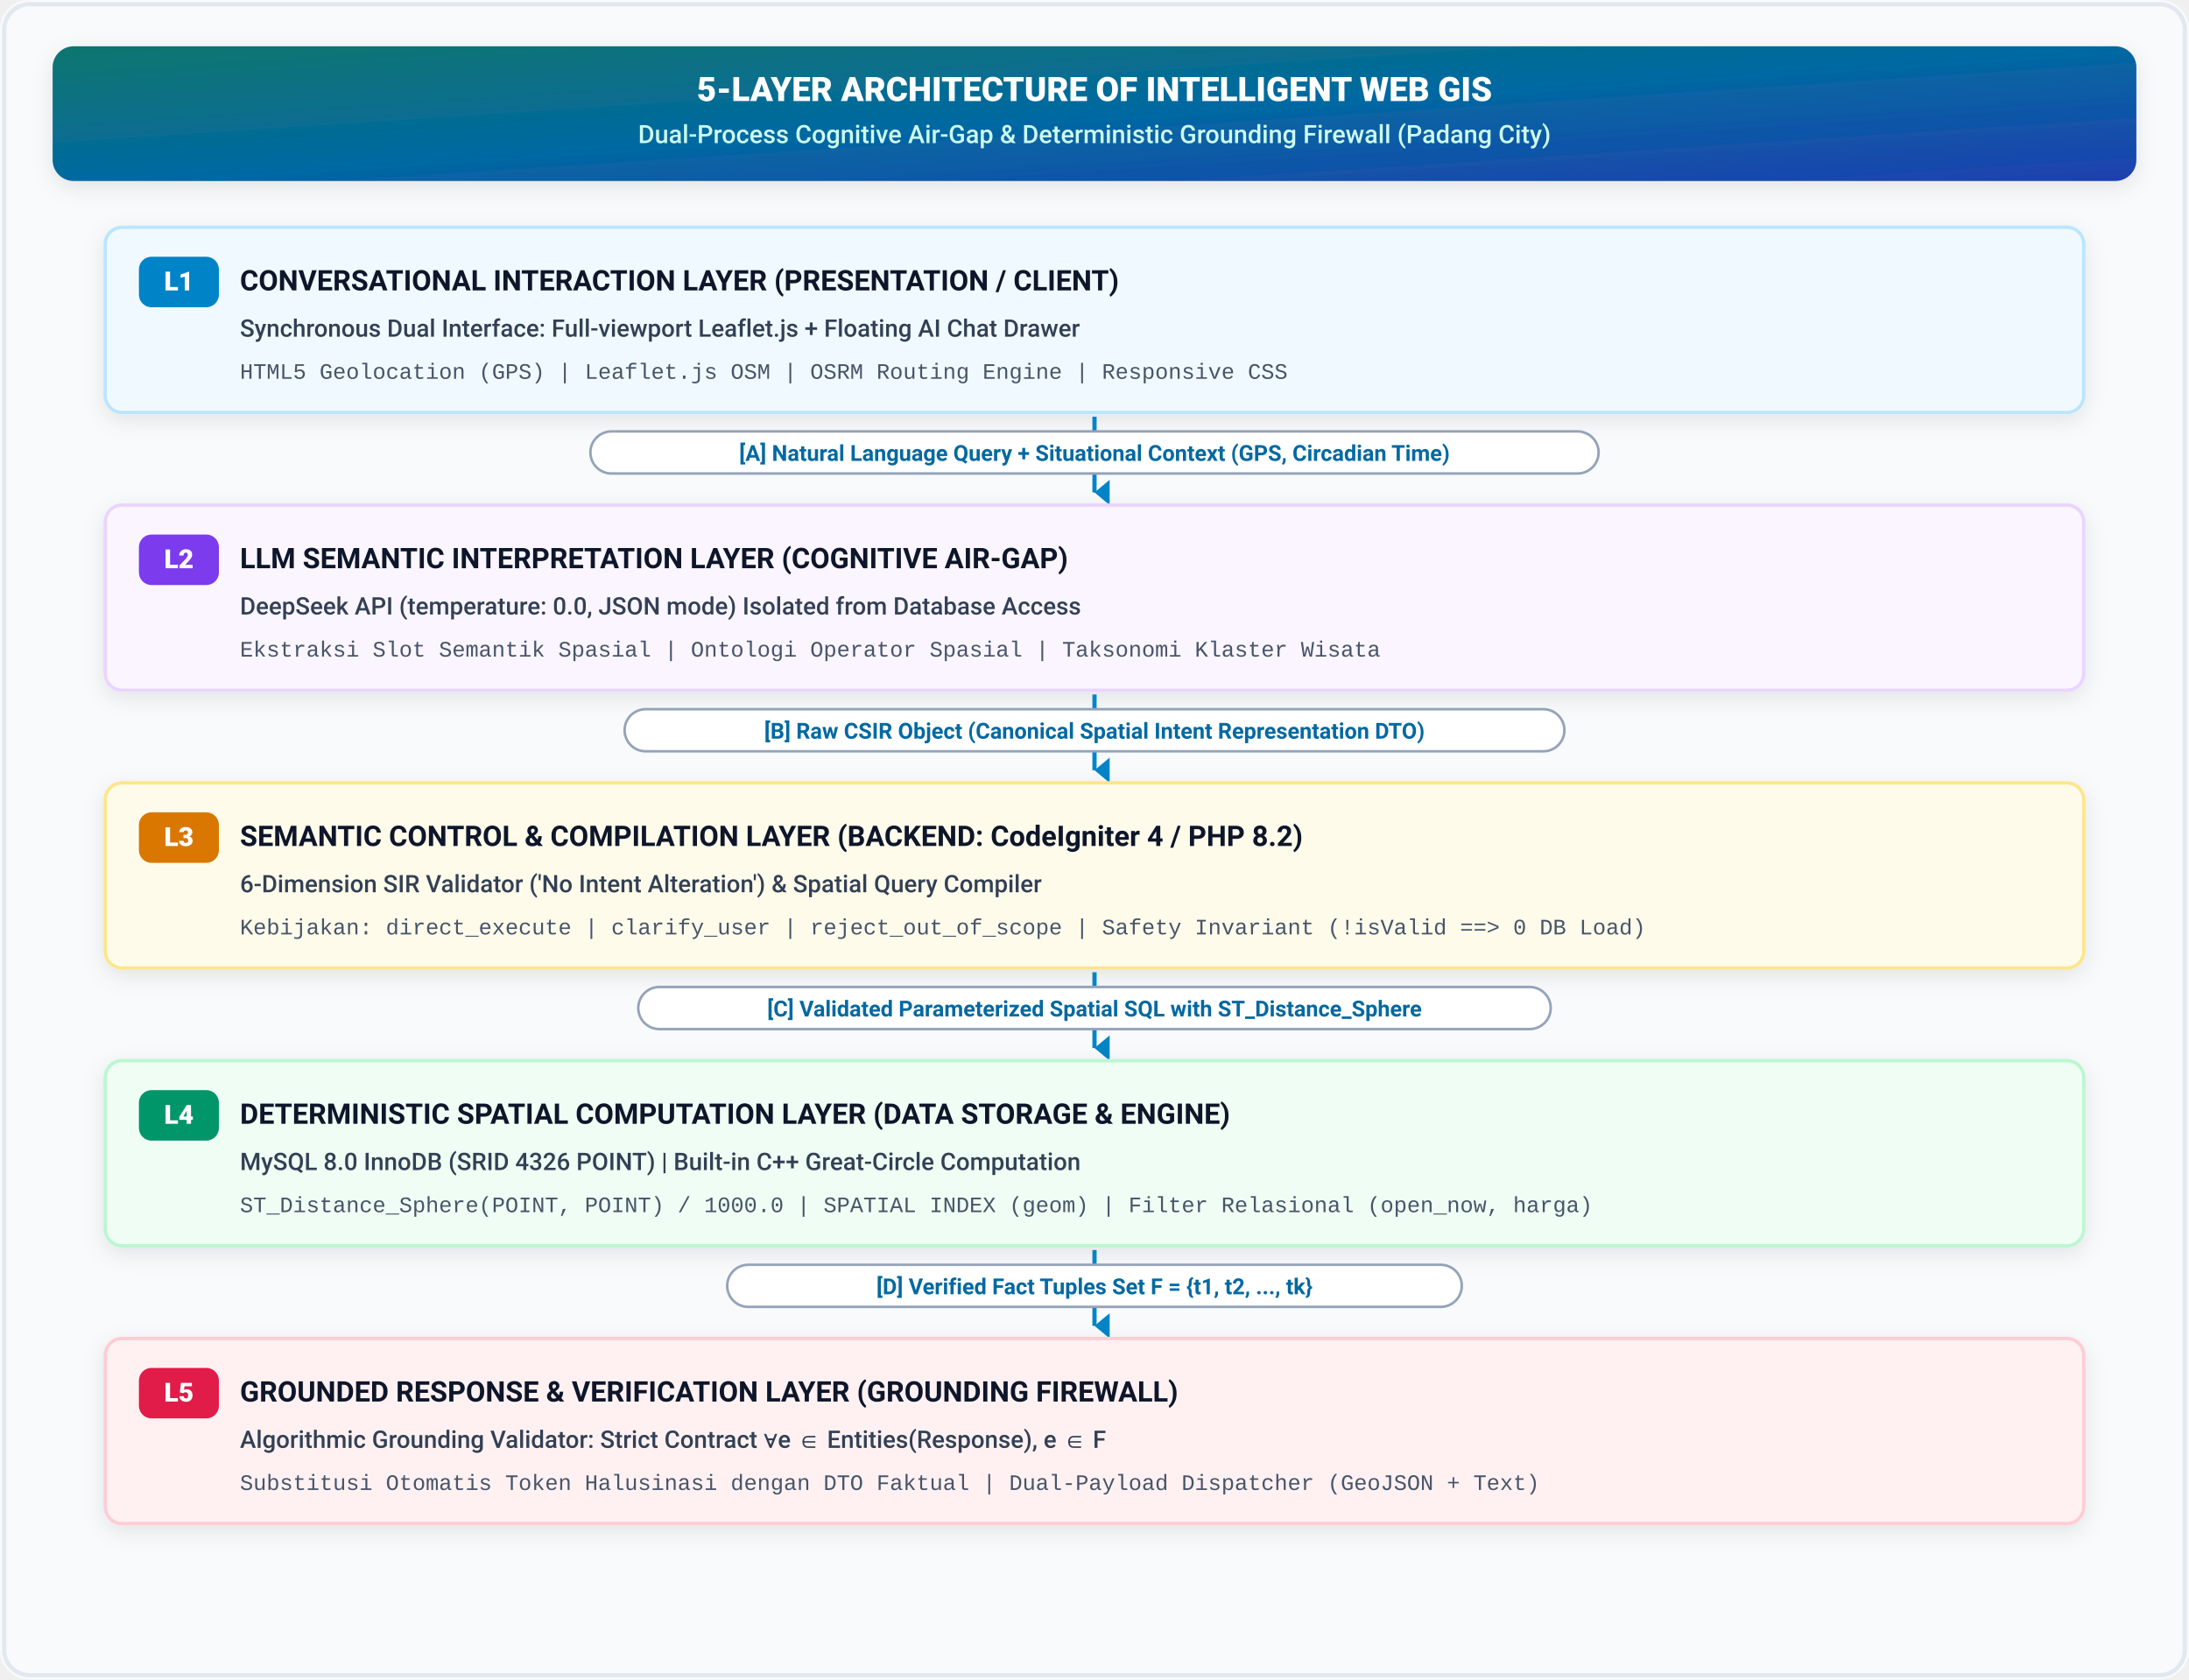
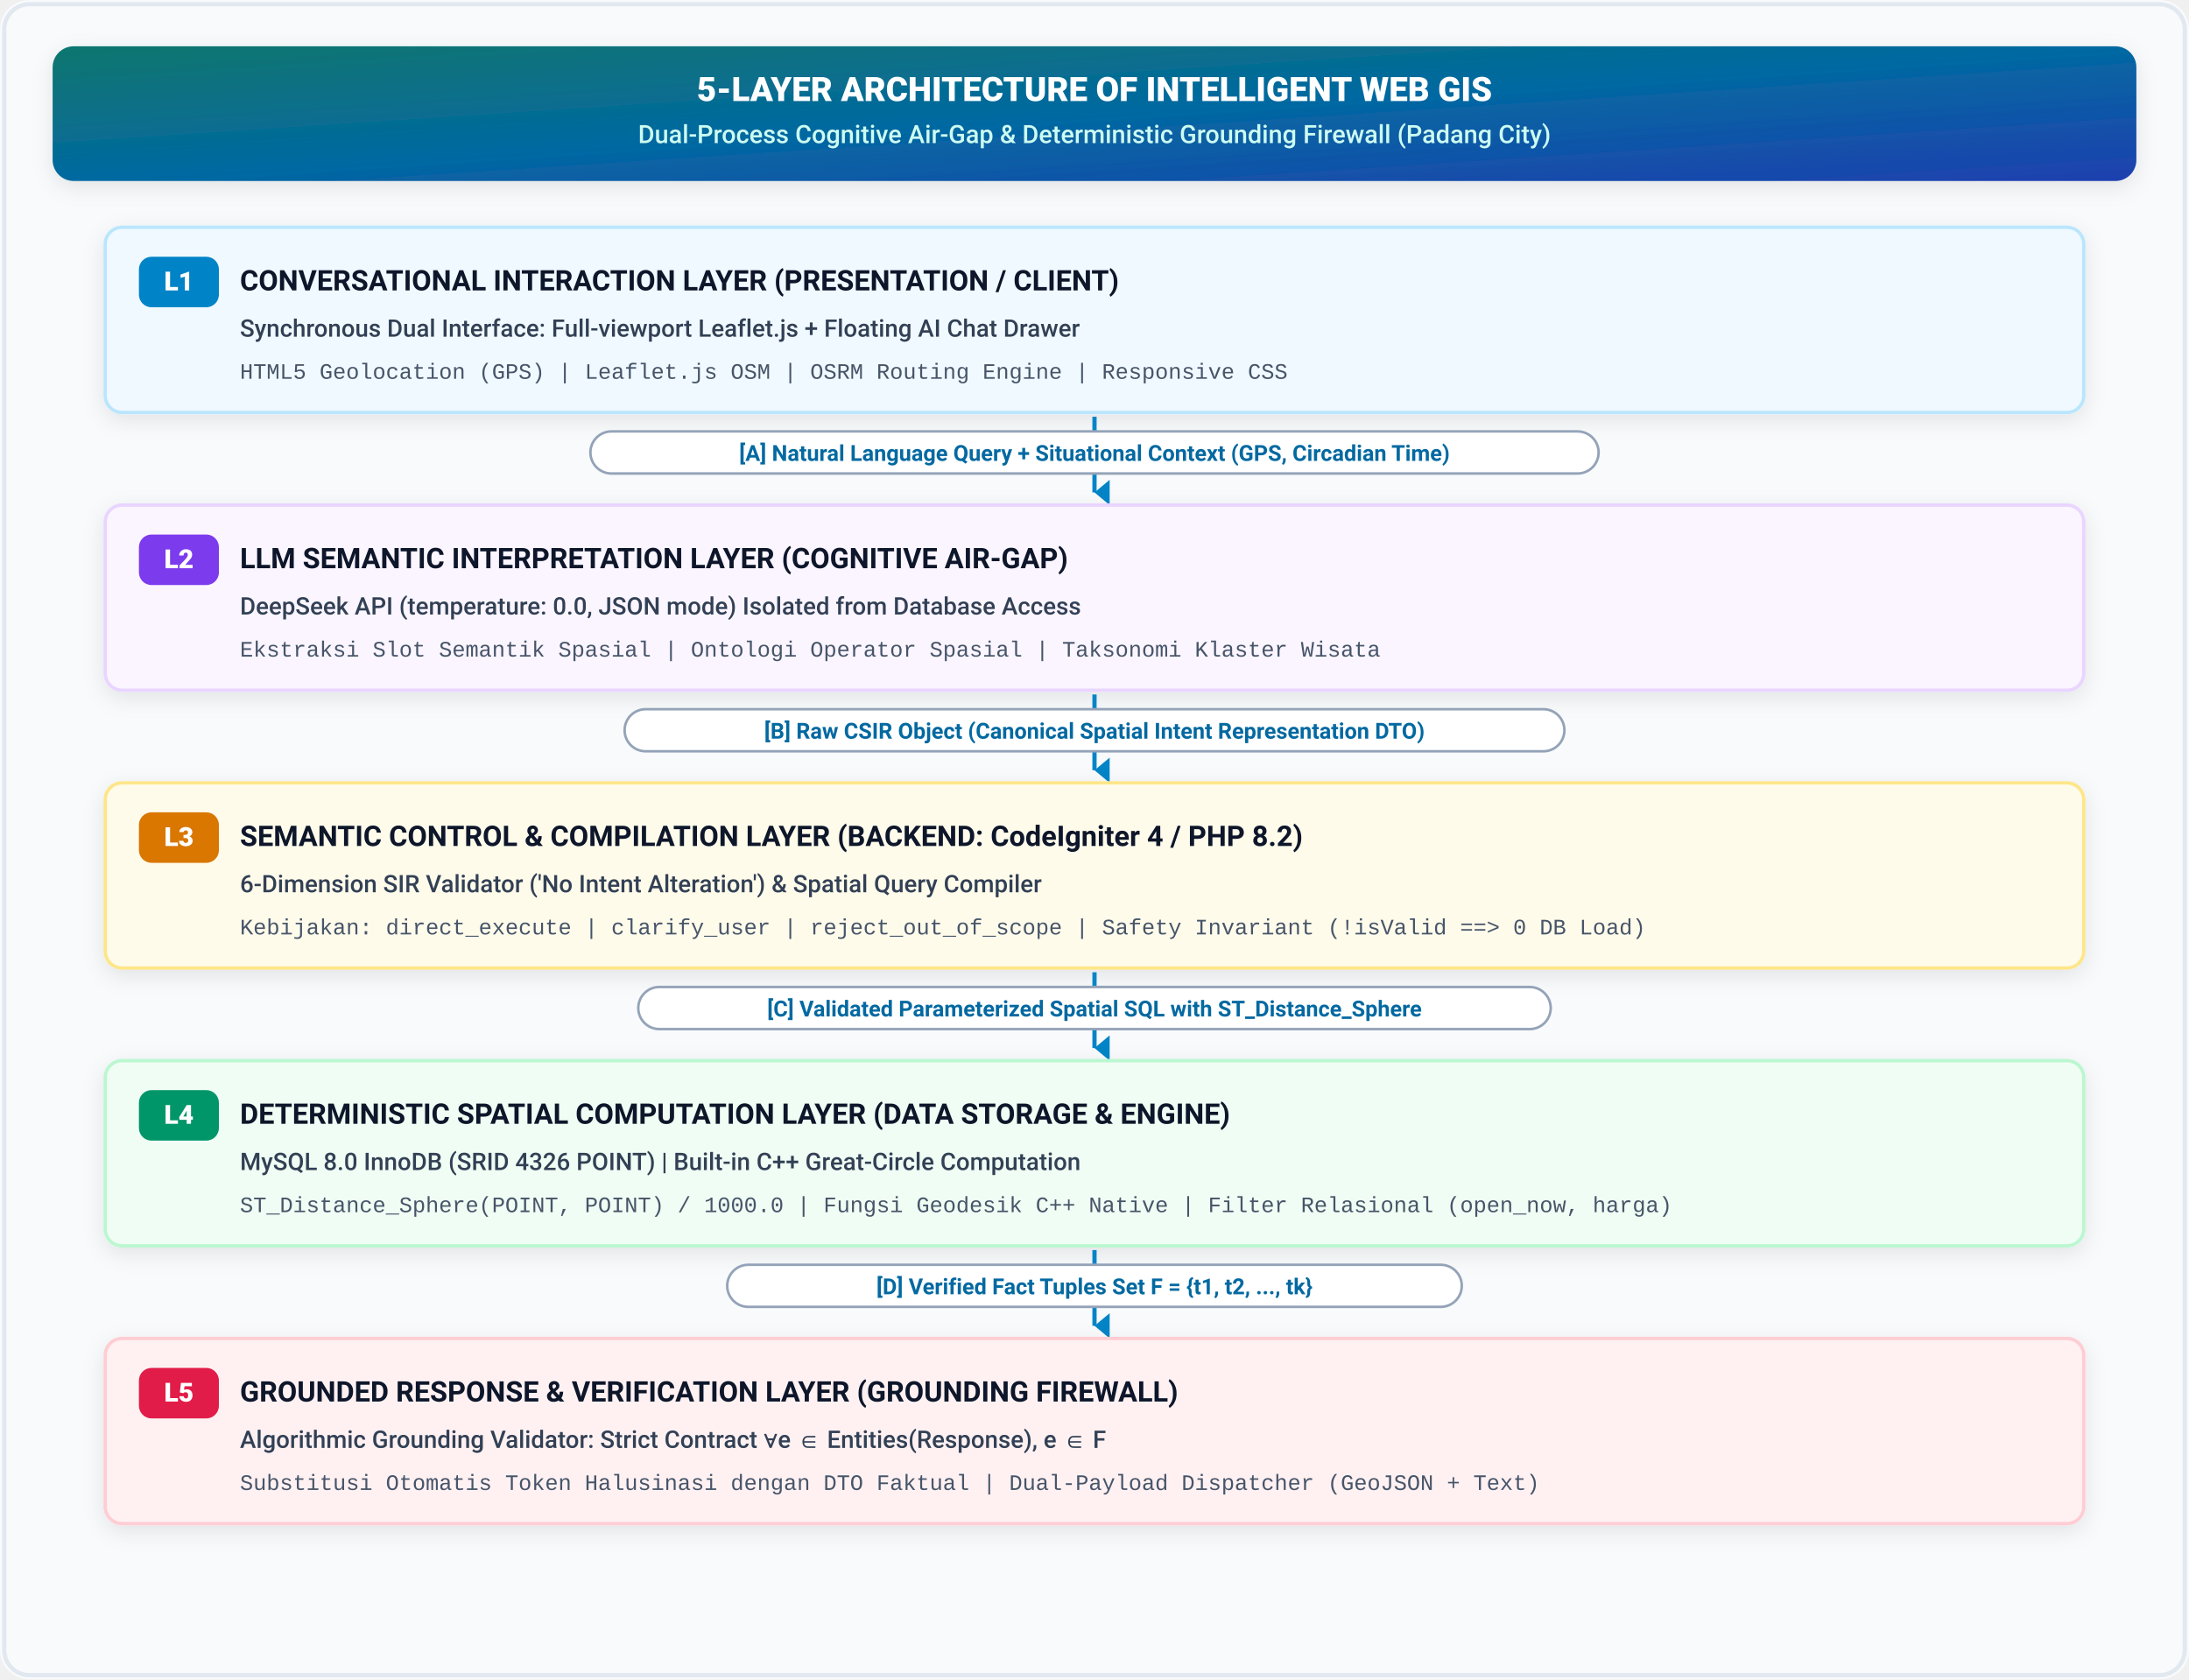
<svg xmlns="http://www.w3.org/2000/svg" viewBox="0 0 1040 798" width="1040" height="798">
  <defs>
    <linearGradient id="archHeader" x1="0%" y1="0%" x2="100%" y2="100%">
      <stop offset="0%" stop-color="#0f766e" />
      <stop offset="50%" stop-color="#0369a1" />
      <stop offset="100%" stop-color="#1e40af" />
    </linearGradient>
    <filter id="archShadow" x="-2%" y="-4%" width="104%" height="112%" filterUnits="userSpaceOnUse">
      <feDropShadow dx="0" dy="3" stdDeviation="5" flood-color="#0f172a" flood-opacity="0.09" />
    </filter>
    <marker id="archArrow" viewBox="0 0 10 10" refX="5" refY="8" markerWidth="6" markerHeight="6" orient="auto">
      <path d="M 0 2 L 5 8 L 10 2 z" fill="#0284c7" />
    </marker>
  </defs>
  <style>
    .font-base { font-family: -apple-system, BlinkMacSystemFont, "Segoe UI", Roboto, Helvetica, Arial, sans-serif; }
    .layer-title { font-weight: 700; font-size: 13.5px; fill: #0f172a; }
    .layer-sub { font-weight: 500; font-size: 11.5px; fill: #334155; }
    .layer-tech { font-family: "Courier New", monospace; font-size: 10.5px; fill: #475569; }
    .arrow-text { font-weight: 600; font-size: 10.5px; fill: #0369a1; }
  </style>
  <rect width="100%" height="100%" fill="#f8fafc" rx="14" />
  <rect x="2" y="2" width="1036" height="794" fill="none" stroke="#e2e8f0" stroke-width="2" rx="12" />
  <g filter="url(#archShadow)">
    <rect x="25" y="22" width="990" height="64" rx="10" fill="url(#archHeader)" />
    <text x="520.0" y="48" text-anchor="middle" class="font-base" font-weight="800" font-size="16px" fill="#ffffff">5-LAYER ARCHITECTURE OF INTELLIGENT WEB GIS</text>
    <text x="520.0" y="68" text-anchor="middle" class="font-base" font-weight="500" font-size="12px" fill="#ccfbf1">Dual-Process Cognitive Air-Gap &amp; Deterministic Grounding Firewall (Padang City)</text>
  </g>
  <g filter="url(#archShadow)">
    <rect x="50" y="108" width="940" height="88" rx="8" fill="#f0f9ff" stroke="#bae6fd" stroke-width="1.6" />
    <rect x="66" y="122" width="38" height="24" rx="6" fill="#0284c7" />
    <text x="85" y="138" text-anchor="middle" class="font-base" font-weight="800" font-size="12.5px" fill="#ffffff">L1</text>
    <text x="114" y="138" class="font-base layer-title">CONVERSATIONAL INTERACTION LAYER (PRESENTATION / CLIENT)</text>
    <text x="114" y="160" class="font-base layer-sub">Synchronous Dual Interface: Full-viewport Leaflet.js + Floating AI Chat Drawer</text>
    <text x="114" y="180" class="font-base layer-tech">HTML5 Geolocation (GPS) | Leaflet.js OSM | OSRM Routing Engine | Responsive CSS</text>
  </g>
  <line x1="520.0" y1="198" x2="520.0" y2="234" stroke="#0284c7" stroke-width="2" marker-end="url(#archArrow)" />
  <rect x="280.5" y="205.0" width="479.0" height="20" rx="10" fill="#ffffff" stroke="#94a3b8" stroke-width="1.2" />
  <text x="520.0" y="219.0" text-anchor="middle" class="font-base arrow-text">[A] Natural Language Query + Situational Context (GPS, Circadian Time)</text>
  <g filter="url(#archShadow)">
    <rect x="50" y="240" width="940" height="88" rx="8" fill="#faf5ff" stroke="#e9d5ff" stroke-width="1.6" />
    <rect x="66" y="254" width="38" height="24" rx="6" fill="#7c3aed" />
    <text x="85" y="270" text-anchor="middle" class="font-base" font-weight="800" font-size="12.5px" fill="#ffffff">L2</text>
    <text x="114" y="270" class="font-base layer-title">LLM SEMANTIC INTERPRETATION LAYER (COGNITIVE AIR-GAP)</text>
    <text x="114" y="292" class="font-base layer-sub">DeepSeek API (temperature: 0.0, JSON mode) Isolated from Database Access</text>
    <text x="114" y="312" class="font-base layer-tech">Ekstraksi Slot Semantik Spasial | Ontologi Operator Spasial | Taksonomi Klaster Wisata</text>
  </g>
  <line x1="520.0" y1="330" x2="520.0" y2="366" stroke="#0284c7" stroke-width="2" marker-end="url(#archArrow)" />
  <rect x="296.75" y="337.0" width="446.5" height="20" rx="10" fill="#ffffff" stroke="#94a3b8" stroke-width="1.2" />
  <text x="520.0" y="351.0" text-anchor="middle" class="font-base arrow-text">[B] Raw CSIR Object (Canonical Spatial Intent Representation DTO)</text>
  <g filter="url(#archShadow)">
    <rect x="50" y="372" width="940" height="88" rx="8" fill="#fffbeb" stroke="#fde68a" stroke-width="1.6" />
    <rect x="66" y="386" width="38" height="24" rx="6" fill="#d97706" />
    <text x="85" y="402" text-anchor="middle" class="font-base" font-weight="800" font-size="12.5px" fill="#ffffff">L3</text>
    <text x="114" y="402" class="font-base layer-title">SEMANTIC CONTROL &amp; COMPILATION LAYER (BACKEND: CodeIgniter 4 / PHP 8.2)</text>
    <text x="114" y="424" class="font-base layer-sub">6-Dimension SIR Validator ('No Intent Alteration') &amp; Spatial Query Compiler</text>
    <text x="114" y="444" class="font-base layer-tech">Kebijakan: direct_execute | clarify_user | reject_out_of_scope | Safety Invariant (!isValid ==&gt; 0 DB Load)</text>
  </g>
  <line x1="520.0" y1="462" x2="520.0" y2="498" stroke="#0284c7" stroke-width="2" marker-end="url(#archArrow)" />
  <rect x="303.25" y="469.0" width="433.5" height="20" rx="10" fill="#ffffff" stroke="#94a3b8" stroke-width="1.2" />
  <text x="520.0" y="483.0" text-anchor="middle" class="font-base arrow-text">[C] Validated Parameterized Spatial SQL with ST_Distance_Sphere</text>
  <g filter="url(#archShadow)">
    <rect x="50" y="504" width="940" height="88" rx="8" fill="#f0fdf4" stroke="#bbf7d0" stroke-width="1.6" />
    <rect x="66" y="518" width="38" height="24" rx="6" fill="#059669" />
    <text x="85" y="534" text-anchor="middle" class="font-base" font-weight="800" font-size="12.5px" fill="#ffffff">L4</text>
    <text x="114" y="534" class="font-base layer-title">DETERMINISTIC SPATIAL COMPUTATION LAYER (DATA STORAGE &amp; ENGINE)</text>
    <text x="114" y="556" class="font-base layer-sub">MySQL 8.0 InnoDB (SRID 4326 POINT) | Built-in C++ Great-Circle Computation</text>
-     <text x="114" y="576" class="font-base layer-tech">ST_Distance_Sphere(POINT, POINT) / 1000.0 | SPATIAL INDEX (geom) | Filter Relasional (open_now, harga)</text>
+     <text x="114" y="576" class="font-base layer-tech">ST_Distance_Sphere(POINT, POINT) / 1000.0 | Fungsi Geodesik C++ Native | Filter Relasional (open_now, harga)</text>
  </g>
  <line x1="520.0" y1="594" x2="520.0" y2="630" stroke="#0284c7" stroke-width="2" marker-end="url(#archArrow)" />
  <rect x="345.5" y="601.0" width="349.0" height="20" rx="10" fill="#ffffff" stroke="#94a3b8" stroke-width="1.2" />
  <text x="520.0" y="615.0" text-anchor="middle" class="font-base arrow-text">[D] Verified Fact Tuples Set F = {t1, t2, ..., tk}</text>
  <g filter="url(#archShadow)">
    <rect x="50" y="636" width="940" height="88" rx="8" fill="#fff1f2" stroke="#fecdd3" stroke-width="1.6" />
    <rect x="66" y="650" width="38" height="24" rx="6" fill="#e11d48" />
    <text x="85" y="666" text-anchor="middle" class="font-base" font-weight="800" font-size="12.5px" fill="#ffffff">L5</text>
    <text x="114" y="666" class="font-base layer-title">GROUNDED RESPONSE &amp; VERIFICATION LAYER (GROUNDING FIREWALL)</text>
    <text x="114" y="688" class="font-base layer-sub">Algorithmic Grounding Validator: Strict Contract ∀e ∈ Entities(Response), e ∈ F</text>
    <text x="114" y="708" class="font-base layer-tech">Substitusi Otomatis Token Halusinasi dengan DTO Faktual | Dual-Payload Dispatcher (GeoJSON + Text)</text>
  </g>
</svg>
